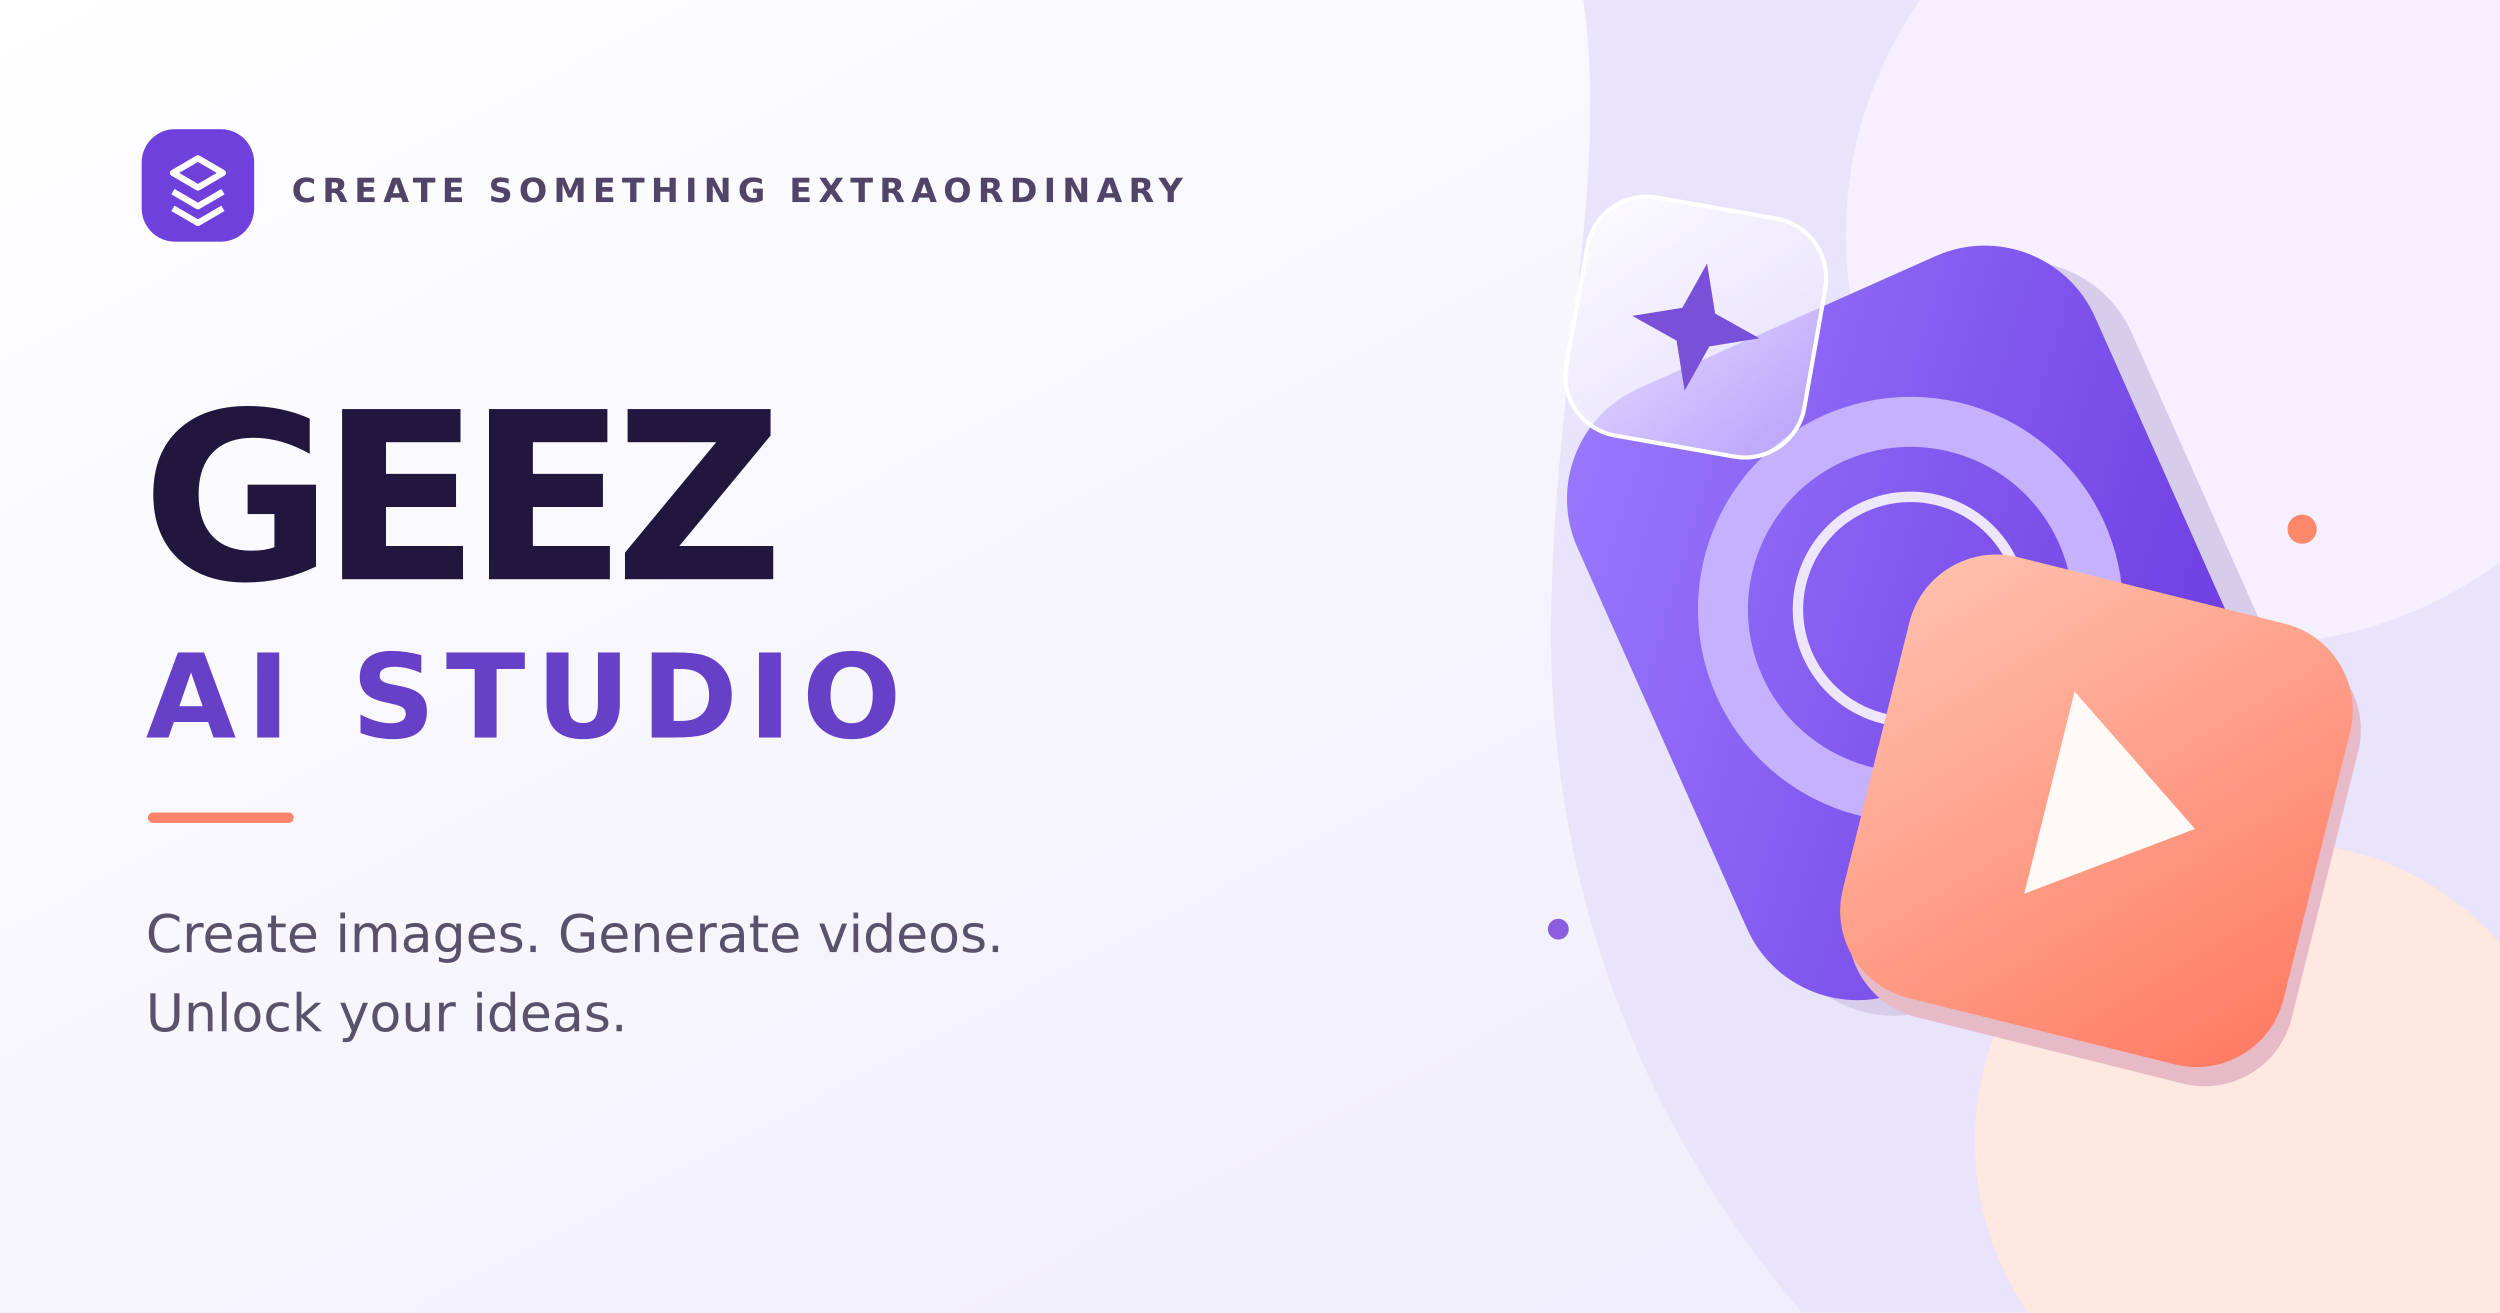
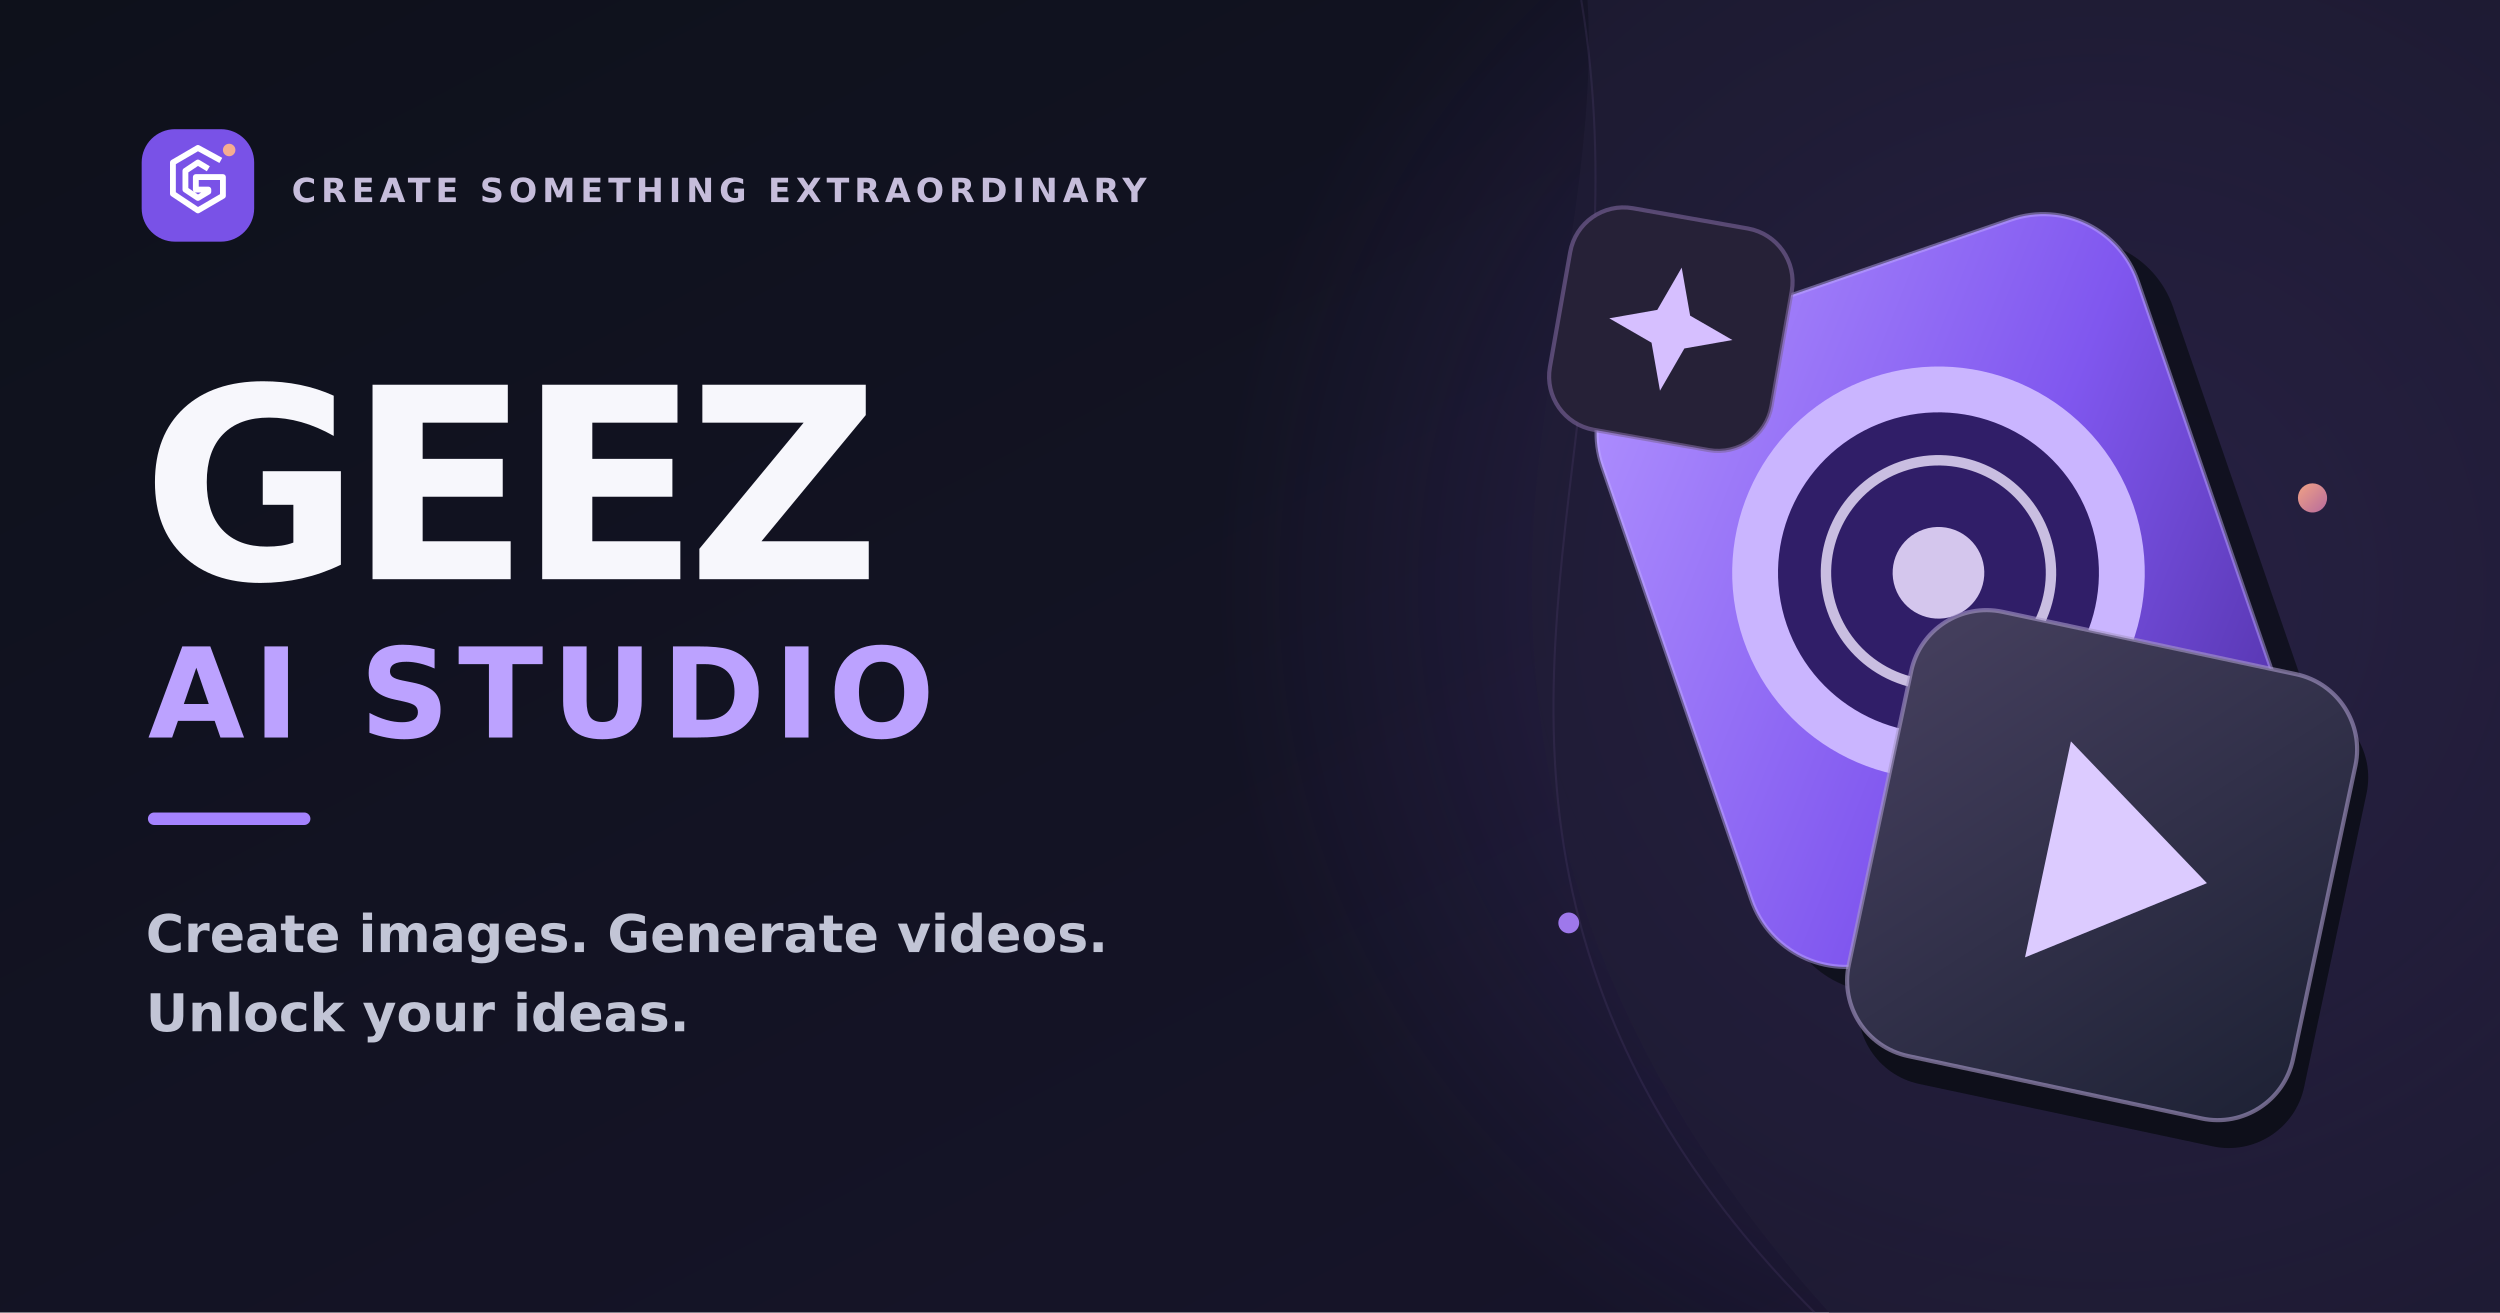
<svg xmlns="http://www.w3.org/2000/svg" width="1200" height="630" viewBox="0 0 1200 630">
  <defs>
-     <linearGradient id="paper" x1="0" y1="0" x2="1" y2="1">
-       <stop stop-color="#ffffff" />
-       <stop offset="1" stop-color="#edeafb" />
+     <linearGradient id="obsidian" x1="0" y1="0" x2="1" y2="1">
+       <stop stop-color="#0e111b" />
+       <stop offset="1" stop-color="#18152c" />
    </linearGradient>
    <linearGradient id="violet" x1="0" y1="0" x2="1" y2="1">
-       <stop stop-color="#9b7bff" />
-       <stop offset="1" stop-color="#6634dc" />
+       <stop stop-color="#b091ff" />
+       <stop offset=".55" stop-color="#8057ef" />
+       <stop offset="1" stop-color="#4d2ea1" />
+     </linearGradient>
+     <linearGradient id="ink" x1="0" y1="0" x2="1" y2="1">
+       <stop stop-color="#46405f" />
+       <stop offset="1" stop-color="#1d2134" />
    </linearGradient>
    <linearGradient id="coral" x1="0" y1="0" x2="1" y2="1">
-       <stop stop-color="#ffc3b0" />
-       <stop offset="1" stop-color="#ff785f" />
+       <stop stop-color="#f1a285" />
+       <stop offset="1" stop-color="#b76b9d" />
    </linearGradient>
-     <linearGradient id="glass" x1="0" y1="0" x2="1" y2="1">
-       <stop stop-color="#ffffff" stop-opacity=".9" />
-       <stop offset="1" stop-color="#e6ddff" stop-opacity=".5" />
-     </linearGradient>
+     <radialGradient id="halo">
+       <stop stop-color="#6d49bd" stop-opacity=".35" />
+       <stop offset="1" stop-color="#6d49bd" stop-opacity="0" />
+     </radialGradient>
  </defs>
-   <rect width="1200" height="630" fill="url(#paper)" />
-   <path d="M760 0h440v630H865c-80-93-126-214-120-350 3-104 27-198 15-280Z" fill="#e9e3fb" />
-   <circle cx="1082" cy="113" r="196" fill="#f5efff" />
-   <circle cx="1092" cy="548" r="144" fill="#ffe8df" />
-   <rect x="68" y="62" width="54" height="54" rx="16" fill="#7040dc" />
-   <path d="M83 83l12-7 12 7-12 7-12-7Zm0 9 12 7 12-7M83 100l12 7 12-7" fill="none" stroke="#ffffff" stroke-width="3" stroke-linejoin="round" />
-   <text x="140" y="97" font-family="DejaVu Sans, Arial, sans-serif" font-size="16" font-weight="600" letter-spacing="3" fill="#514469">CREATE SOMETHING EXTRAORDINARY</text>
-   <text x="68" y="278" font-family="DejaVu Sans, Arial, sans-serif" font-size="112" font-weight="700" letter-spacing="-6" fill="#20163e">GEEZ</text>
-   <text x="70" y="354" font-family="DejaVu Sans, Arial, sans-serif" font-size="56" font-weight="600" letter-spacing="5" fill="#6740c8">AI STUDIO</text>
-   <rect x="71" y="390" width="70" height="5" rx="2.5" fill="#ff846b" />
-   <text x="70" y="457" font-family="DejaVu Sans, Arial, sans-serif" font-size="25" fill="#5a526a">Create images. Generate videos.</text>
-   <text x="70" y="495" font-family="DejaVu Sans, Arial, sans-serif" font-size="25" fill="#5a526a">Unlock your ideas.</text>
-   <g transform="translate(941 307) rotate(-24)">
-     <rect x="-137" y="-159" width="272" height="316" rx="58" fill="#d8cceb" />
-     <rect x="-150" y="-173" width="272" height="316" rx="58" fill="url(#violet)" />
-     <circle cx="-16" cy="-23" r="90" fill="none" stroke="#c6b1ff" stroke-width="24" />
-     <circle cx="-16" cy="-23" r="54" fill="none" stroke="#eee6ff" stroke-width="5" />
+   <rect width="1200" height="630" fill="url(#obsidian)" />
+   <circle cx="1008" cy="282" r="425" fill="url(#halo)" />
+   <path d="M762 0h438v630H878C763 503 720 362 740 210c10-76 26-147 22-210Z" fill="#211d36" opacity=".65" />
+   <path d="M759 0c29 173-47 307 6 465 20 61 57 116 106 165" fill="none" stroke="#5f4c85" stroke-opacity=".2" />
+   <rect x="68" y="62" width="54" height="54" rx="16" fill="#7952e7" />
+   <path d="M106 77 95 71 83 78v15l12 8 12-7v-9H94v6h6v1l-5 3-6-4V82l6-4 5 3" fill="none" stroke="#ffffff" stroke-width="2.8" stroke-linejoin="round" />
+   <circle cx="110" cy="72" r="3" fill="#f6ad91" />
+   <text x="140" y="97" font-family="DejaVu Sans, Arial, sans-serif" font-size="16" font-weight="700" letter-spacing="2.4" fill="#c6bddb">CREATE SOMETHING EXTRAORDINARY</text>
+   <text x="68" y="278" font-family="DejaVu Sans, Arial, sans-serif" font-size="128" font-weight="800" letter-spacing="-6" fill="#f7f7fc">GEEZ</text>
+   <text x="71" y="354" font-family="DejaVu Sans, Arial, sans-serif" font-size="60" font-weight="800" letter-spacing="4" fill="#bca2ff">AI STUDIO</text>
+   <rect x="71" y="390" width="78" height="6" rx="3" fill="#a583ff" />
+   <text x="70" y="457" font-family="DejaVu Sans, Arial, sans-serif" font-size="25" font-weight="700" fill="#c2c5d6">Create images. Generate videos.</text>
+   <text x="70" y="495" font-family="DejaVu Sans, Arial, sans-serif" font-size="25" font-weight="700" fill="#c2c5d6">Unlock your ideas.</text>
+   <g transform="translate(948 289) rotate(-19)">
+     <rect x="-136" y="-151" width="272" height="316" rx="48" fill="#090b13" opacity=".7" />
+     <rect x="-148" y="-168" width="272" height="316" rx="48" fill="url(#violet)" stroke="#c5afff" stroke-opacity=".45" stroke-width="2" />
+     <circle cx="-12" cy="-19" r="88" fill="#301e68" stroke="#cab5ff" stroke-width="22" />
+     <circle cx="-12" cy="-19" r="54" fill="none" stroke="#eee6ff" stroke-opacity=".8" stroke-width="5" />
+     <circle cx="-12" cy="-19" r="22" fill="#e9dcff" opacity=".88" />
  </g>
-   <g transform="translate(1008 403) rotate(14)">
-     <rect x="-108" y="-114" width="218" height="218" rx="43" fill="#e6bac7" />
-     <rect x="-114" y="-122" width="218" height="218" rx="43" fill="url(#coral)" />
-     <path d="M-29-66 43-16-29 34Z" fill="#fffaf5" />
+   <g transform="translate(1011 430) rotate(12)">
+     <rect x="-106" y="-111" width="218" height="218" rx="37" fill="#090b13" opacity=".8" />
+     <rect x="-114" y="-123" width="218" height="218" rx="37" fill="url(#ink)" stroke="#a99ac9" stroke-opacity=".6" stroke-width="2" />
+     <path d="M-32-69 46-16-32 37Z" fill="#dccbff" />
  </g>
-   <g transform="translate(814 157) rotate(10)">
-     <rect x="-58" y="-58" width="116" height="116" rx="29" fill="url(#glass)" stroke="#ffffff" stroke-width="2" />
-     <path d="m0-31 8 23 23 8-23 8-8 23-8-23-23-8 23-8Z" fill="#7950d8" />
+   <g transform="translate(802 158) rotate(10)">
+     <rect x="-54" y="-54" width="108" height="108" rx="26" fill="#262137" stroke="#7e669d" stroke-opacity=".6" stroke-width="2" />
+     <path d="m0-30 8 22 22 8-22 8-8 22-8-22-22-8 22-8Z" fill="#d6bfff" />
  </g>
-   <circle cx="1105" cy="254" r="7" fill="#ff886b" />
-   <circle cx="748" cy="446" r="5" fill="#8b5de0" />
+   <circle cx="1110" cy="239" r="7" fill="url(#coral)" />
+   <circle cx="753" cy="443" r="5" fill="#9e78eb" />
</svg>
